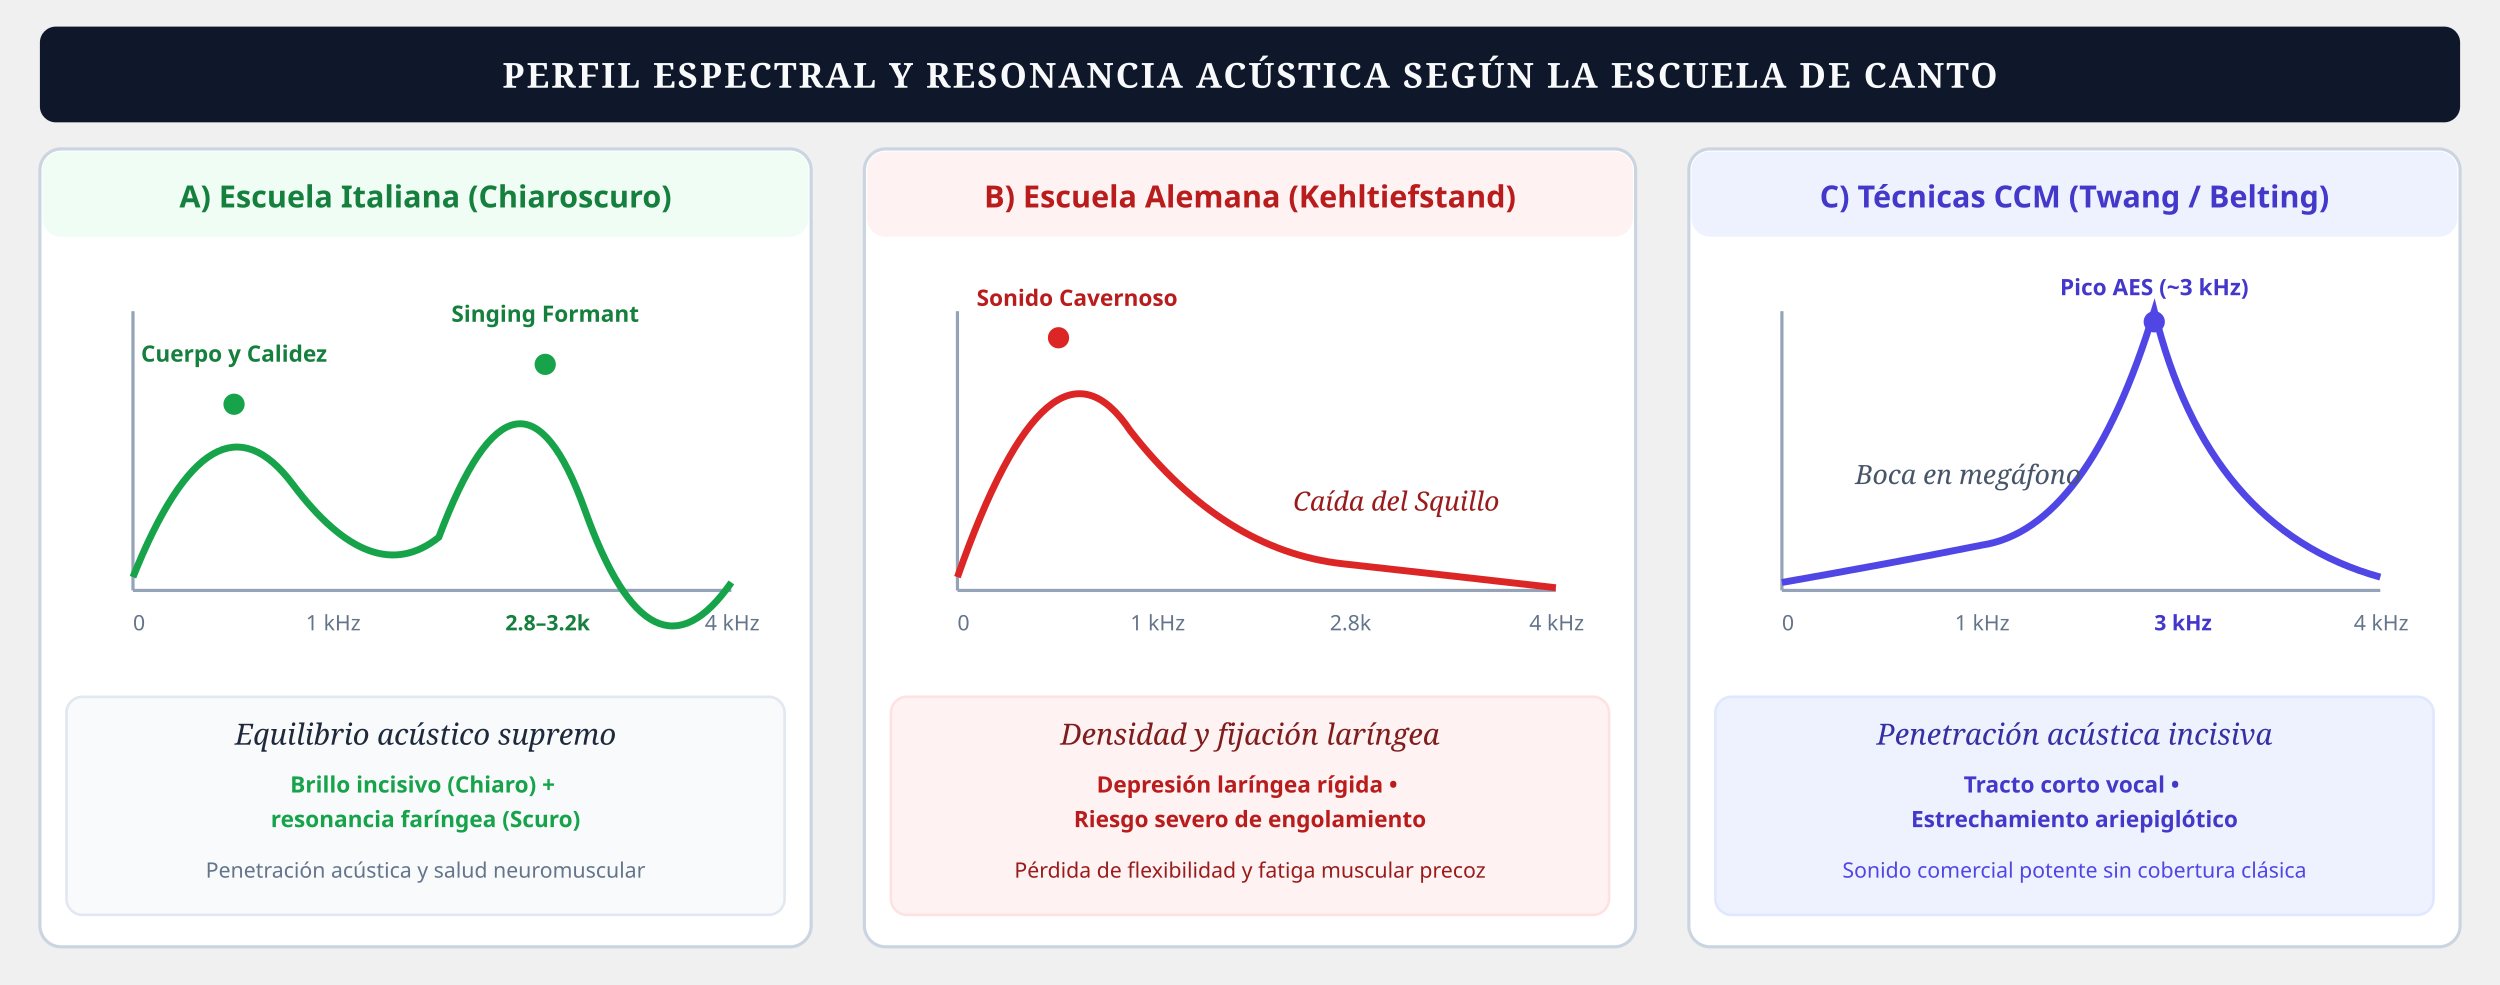
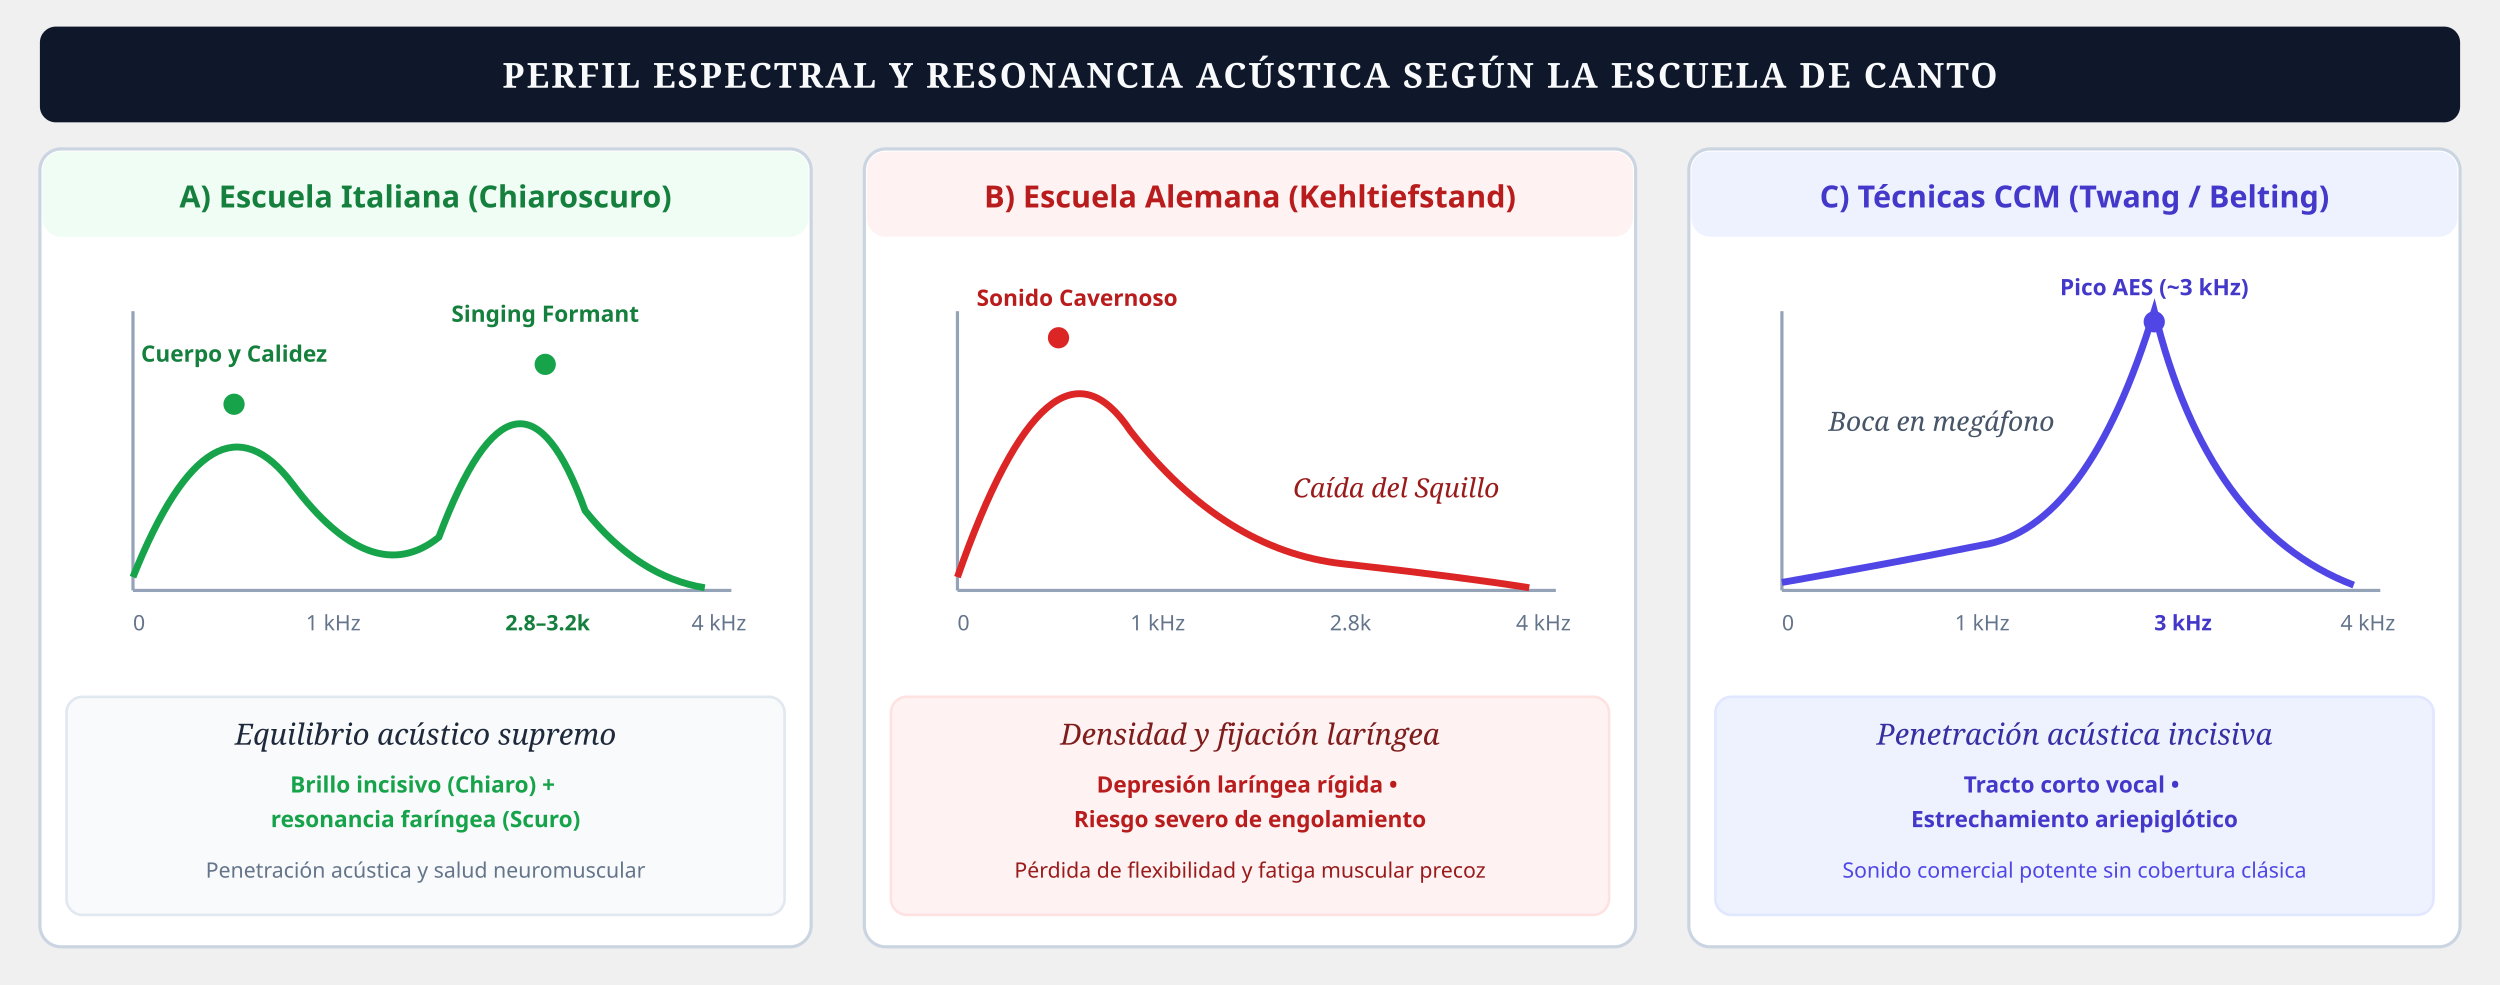
<svg xmlns="http://www.w3.org/2000/svg" viewBox="0 0 940 370" width="100%" height="auto" style="background:#ffffff; border:1px solid #cbd5e1; border-radius:10px; padding:12px; box-shadow: 0 4px 20px rgba(15,23,42,0.06); display:block; margin:2.5rem auto;">
  <rect x="15" y="10" width="910" height="36" rx="6" fill="#0f172a" />
  <text x="470" y="33" text-anchor="middle" font-family="'Cinzel', Georgia, serif" font-size="13" font-weight="700" fill="#f8fafc" letter-spacing="0.06em">PERFIL ESPECTRAL Y RESONANCIA ACÚSTICA SEGÚN LA ESCUELA DE CANTO</text>
  <rect x="15" y="56" width="290" height="300" rx="8" fill="#ffffff" stroke="#cbd5e1" stroke-width="1.2" />
  <rect x="16" y="57" width="288" height="32" rx="7" fill="#f0fdf4" />
  <text x="160" y="78" text-anchor="middle" font-family="'Plus Jakarta Sans', sans-serif" font-weight="700" font-size="11.5" fill="#15803d">A) Escuela Italiana (Chiaroscuro)</text>
  <g transform="translate(30, 102)">
    <line x1="20" y1="120" x2="245" y2="120" stroke="#94a3b8" stroke-width="1.2" />
    <line x1="20" y1="15" x2="20" y2="120" stroke="#94a3b8" stroke-width="1.2" />
    <text x="20" y="135" font-family="'Plus Jakarta Sans', sans-serif" font-size="8" fill="#64748b">0</text>
    <text x="85" y="135" font-family="'Plus Jakarta Sans', sans-serif" font-size="8" fill="#64748b">1 kHz</text>
    <text x="160" y="135" font-family="'Plus Jakarta Sans', sans-serif" font-size="8" font-weight="700" fill="#15803d">2.8–3.2k</text>
-     <text x="235" y="135" font-family="'Plus Jakarta Sans', sans-serif" font-size="8" fill="#64748b">4 kHz</text>
-     <path d="M 20 115 Q 50 40, 80 80 T 135 100 Q 165 20, 190 90 T 245 117" fill="none" stroke="#16a34a" stroke-width="2.6" />
+     <text x="230" y="135" font-family="'Plus Jakarta Sans', sans-serif" font-size="8" fill="#64748b">4 kHz</text>
+     <path d="M 20 115 Q 50 40, 80 80 T 135 100 Q 165 20, 190 90 Q 210 115, 235 119" fill="none" stroke="#16a34a" stroke-width="2.6" />
    <circle cx="58" cy="50" r="4" fill="#16a34a" />
    <text x="58" y="34" text-anchor="middle" font-family="'Plus Jakarta Sans', sans-serif" font-size="8.5" font-weight="700" fill="#15803d">Cuerpo y Calidez</text>
    <circle cx="175" cy="35" r="4" fill="#16a34a" />
    <text x="175" y="19" text-anchor="middle" font-family="'Plus Jakarta Sans', sans-serif" font-size="8.5" font-weight="700" fill="#15803d">Singing Formant</text>
  </g>
  <rect x="25" y="262" width="270" height="82" rx="6" fill="#f8fafc" stroke="#e2e8f0" />
  <text x="160" y="280" text-anchor="middle" font-family="'Newsreader', serif" font-style="italic" font-size="11" fill="#1e293b">Equilibrio acústico supremo</text>
  <text x="160" y="298" text-anchor="middle" font-family="'Plus Jakarta Sans', sans-serif" font-size="8.5" font-weight="600" fill="#16a34a">
    <tspan x="160" dy="0">Brillo incisivo (Chiaro) +</tspan>
    <tspan x="160" dy="13">resonancia faríngea (Scuro)</tspan>
  </text>
  <text x="160" y="330" text-anchor="middle" font-family="'Plus Jakarta Sans', sans-serif" font-size="8" fill="#64748b">Penetración acústica y salud neuromuscular</text>
  <rect x="325" y="56" width="290" height="300" rx="8" fill="#ffffff" stroke="#cbd5e1" stroke-width="1.2" />
  <rect x="326" y="57" width="288" height="32" rx="7" fill="#fef2f2" />
  <text x="470" y="78" text-anchor="middle" font-family="'Plus Jakarta Sans', sans-serif" font-weight="700" font-size="11.5" fill="#b91c1c">B) Escuela Alemana (Kehltiefstand)</text>
  <g transform="translate(340, 102)">
    <line x1="20" y1="120" x2="245" y2="120" stroke="#94a3b8" stroke-width="1.2" />
    <line x1="20" y1="15" x2="20" y2="120" stroke="#94a3b8" stroke-width="1.2" />
    <text x="20" y="135" font-family="'Plus Jakarta Sans', sans-serif" font-size="8" fill="#64748b">0</text>
    <text x="85" y="135" font-family="'Plus Jakarta Sans', sans-serif" font-size="8" fill="#64748b">1 kHz</text>
    <text x="160" y="135" font-family="'Plus Jakarta Sans', sans-serif" font-size="8" fill="#64748b">2.8k</text>
-     <text x="235" y="135" font-family="'Plus Jakarta Sans', sans-serif" font-size="8" fill="#64748b">4 kHz</text>
-     <path d="M 20 115 Q 55 15, 85 60 Q 120 105, 165 110 T 245 119" fill="none" stroke="#dc2626" stroke-width="2.6" />
+     <text x="230" y="135" font-family="'Plus Jakarta Sans', sans-serif" font-size="8" fill="#64748b">4 kHz</text>
+     <path d="M 20 115 Q 55 15, 85 60 Q 120 105, 165 110 T 235 119" fill="none" stroke="#dc2626" stroke-width="2.6" />
    <circle cx="58" cy="25" r="4" fill="#dc2626" />
    <text x="65" y="13" text-anchor="middle" font-family="'Plus Jakarta Sans', sans-serif" font-size="8.5" font-weight="700" fill="#b91c1c">Sonido Cavernoso</text>
-     <text x="185" y="90" text-anchor="middle" font-family="'Newsreader', serif" font-style="italic" font-size="10" fill="#991b1b">Caída del Squillo</text>
+     <text x="185" y="85" text-anchor="middle" font-family="'Newsreader', serif" font-style="italic" font-size="10" fill="#991b1b">Caída del Squillo</text>
  </g>
  <rect x="335" y="262" width="270" height="82" rx="6" fill="#fef2f2" stroke="#fee2e2" />
  <text x="470" y="280" text-anchor="middle" font-family="'Newsreader', serif" font-style="italic" font-size="11" fill="#7f1d1d">Densidad y fijación laríngea</text>
  <text x="470" y="298" text-anchor="middle" font-family="'Plus Jakarta Sans', sans-serif" font-size="8.5" font-weight="600" fill="#b91c1c">
    <tspan x="470" dy="0">Depresión laríngea rígida •</tspan>
    <tspan x="470" dy="13">Riesgo severo de engolamiento</tspan>
  </text>
  <text x="470" y="330" text-anchor="middle" font-family="'Plus Jakarta Sans', sans-serif" font-size="8" fill="#991b1b">Pérdida de flexibilidad y fatiga muscular precoz</text>
  <rect x="635" y="56" width="290" height="300" rx="8" fill="#ffffff" stroke="#cbd5e1" stroke-width="1.2" />
  <rect x="636" y="57" width="288" height="32" rx="7" fill="#eef2ff" />
  <text x="780" y="78" text-anchor="middle" font-family="'Plus Jakarta Sans', sans-serif" font-weight="700" font-size="11.5" fill="#4338ca">C) Técnicas CCM (Twang / Belting)</text>
  <g transform="translate(650, 102)">
    <line x1="20" y1="120" x2="245" y2="120" stroke="#94a3b8" stroke-width="1.2" />
    <line x1="20" y1="15" x2="20" y2="120" stroke="#94a3b8" stroke-width="1.2" />
    <text x="20" y="135" font-family="'Plus Jakarta Sans', sans-serif" font-size="8" fill="#64748b">0</text>
    <text x="85" y="135" font-family="'Plus Jakarta Sans', sans-serif" font-size="8" fill="#64748b">1 kHz</text>
    <text x="160" y="135" font-family="'Plus Jakarta Sans', sans-serif" font-size="8" font-weight="700" fill="#4338ca">3 kHz</text>
-     <text x="235" y="135" font-family="'Plus Jakarta Sans', sans-serif" font-size="8" fill="#64748b">4 kHz</text>
-     <path d="M 20 117 Q 60 110, 95 103 Q 135 97, 160 15 Q 180 97, 245 115" fill="none" stroke="#4f46e5" stroke-width="2.6" />
+     <text x="230" y="135" font-family="'Plus Jakarta Sans', sans-serif" font-size="8" fill="#64748b">4 kHz</text>
+     <path d="M 20 117 Q 60 110, 95 103 Q 135 97, 160 15 Q 180 97, 235 118" fill="none" stroke="#4f46e5" stroke-width="2.6" />
    <circle cx="160" cy="19" r="4" fill="#4f46e5" />
    <text x="160" y="9" text-anchor="middle" font-family="'Plus Jakarta Sans', sans-serif" font-size="8.5" font-weight="700" fill="#4338ca">Pico AES (~3 kHz)</text>
-     <text x="90" y="80" text-anchor="middle" font-family="'Newsreader', serif" font-style="italic" font-size="10" fill="#475569">Boca en megáfono</text>
+     <text x="80" y="60" text-anchor="middle" font-family="'Newsreader', serif" font-style="italic" font-size="10" fill="#475569">Boca en megáfono</text>
  </g>
  <rect x="645" y="262" width="270" height="82" rx="6" fill="#eef2ff" stroke="#e0e7ff" />
  <text x="780" y="280" text-anchor="middle" font-family="'Newsreader', serif" font-style="italic" font-size="11" fill="#3730a3">Penetración acústica incisiva</text>
  <text x="780" y="298" text-anchor="middle" font-family="'Plus Jakarta Sans', sans-serif" font-size="8.5" font-weight="600" fill="#4338ca">
    <tspan x="780" dy="0">Tracto corto vocal •</tspan>
    <tspan x="780" dy="13">Estrechamiento ariepiglótico</tspan>
  </text>
  <text x="780" y="330" text-anchor="middle" font-family="'Plus Jakarta Sans', sans-serif" font-size="8" fill="#4f46e5">Sonido comercial potente sin cobertura clásica</text>
</svg>
